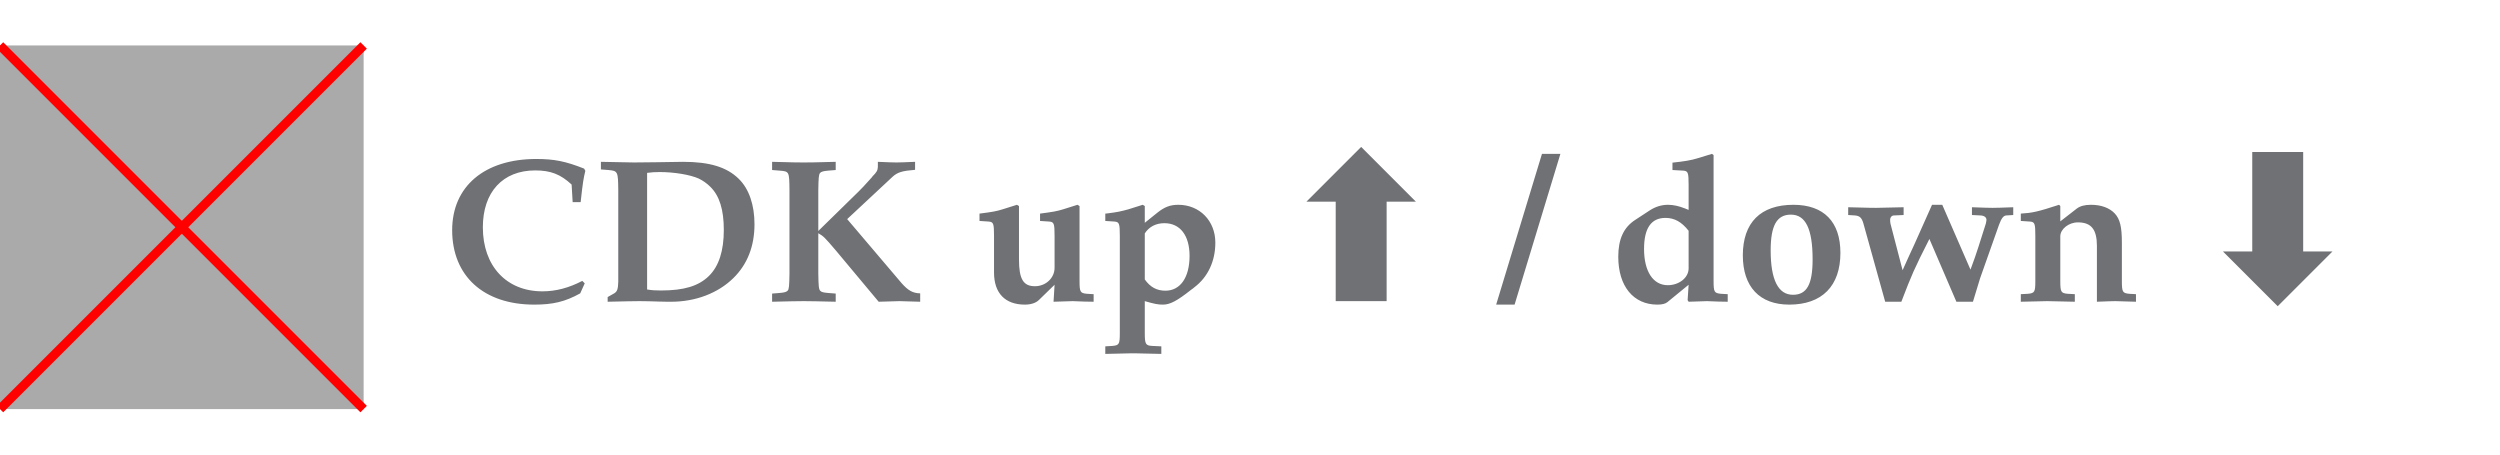
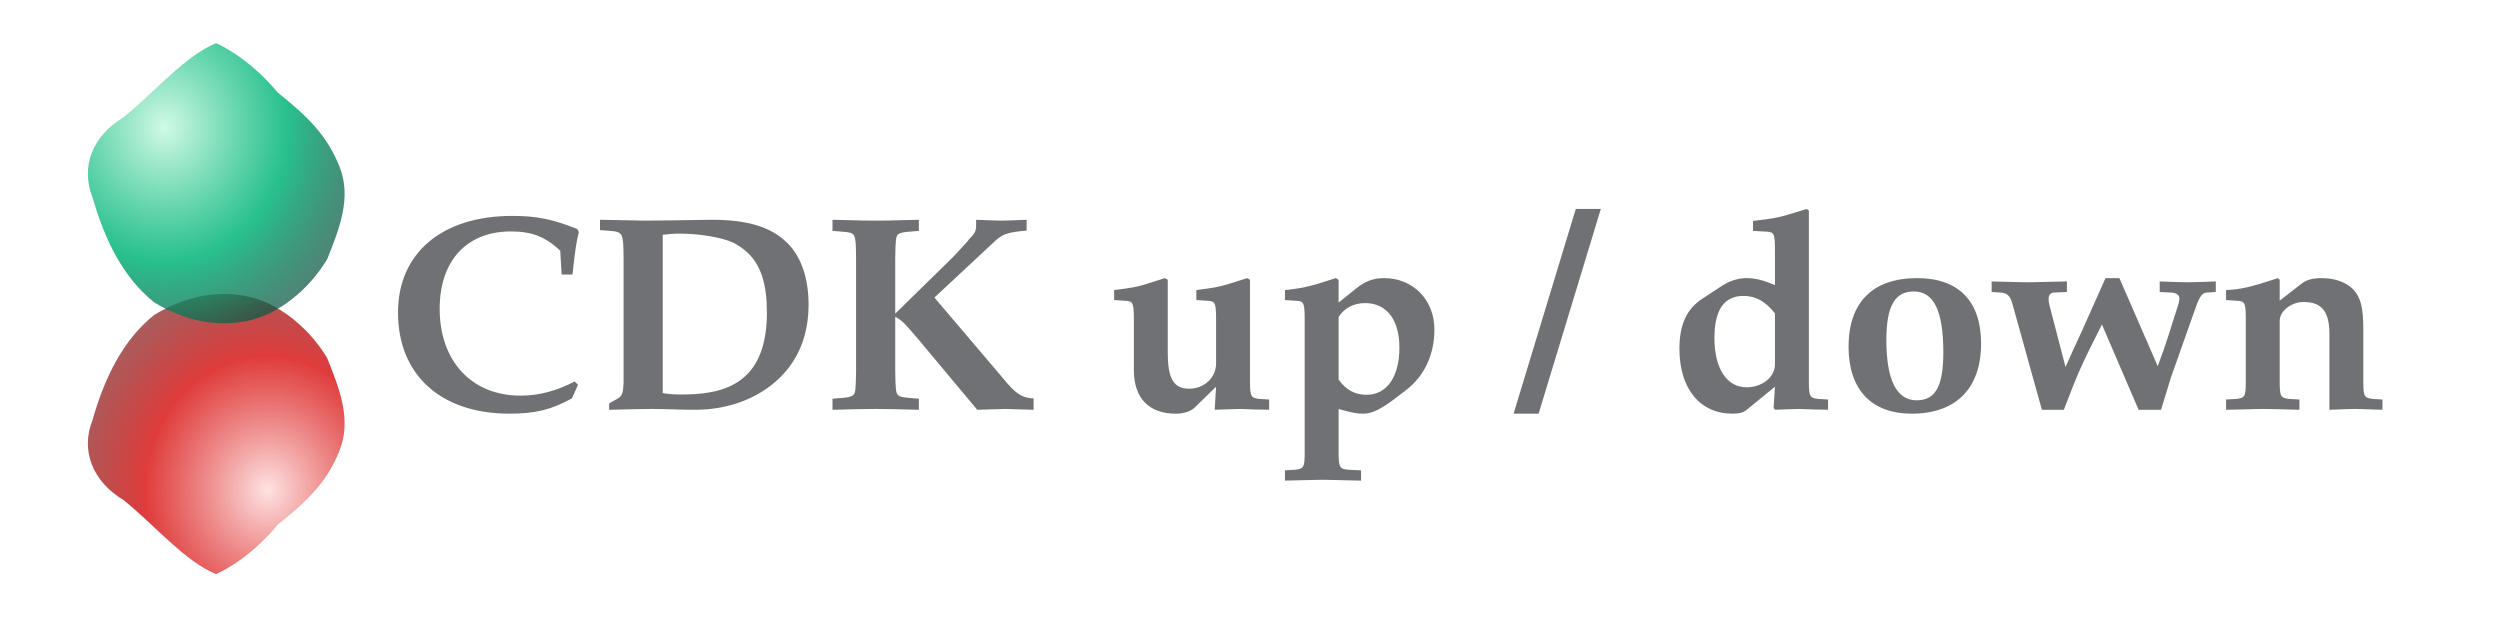
- <svg xmlns="http://www.w3.org/2000/svg" width="1100" height="200" viewBox="0 0 1100 200">
+ <svg xmlns="http://www.w3.org/2000/svg" width="810" height="200" viewBox="0 0 810 200">
  <style>
        text {
            font-family: Palatino;
            font-weight: 700;
            font-size: 90px;
            fill: #6F7174;
        }

        @media (prefers-color-scheme: dark) {
            text {
                fill: #f0f6fc;
            }
        }

        @media (prefers-color-scheme: light) {
            text {
                fill: #191919;
            }
        }
    </style>
-   <g transform="translate(0 20) scale(2)">
-     <rect fill="#AAAAAA" width="80" height="80" />
-     <line x1="0" x2="80" y1="0" y2="80" stroke="red" stroke-width="2" />
-     <line x1="80" x2="0" y1="0" y2="80" stroke="red" stroke-width="2" />
+   <g transform="translate(0 0) scale(2)">
+     <svg viewBox="0 0 70 100" width="70" height="100">
+       <defs>
+         <radialGradient id="organicGreen6" cx="30%" cy="30%" r="80%">
+           <stop offset="0%" style="stop-color:#d1fae5;stop-opacity:1" />
+           <stop offset="60%" style="stop-color:#10b981;stop-opacity:0.9" />
+           <stop offset="100%" style="stop-color:#064e3b;stop-opacity:0.7" />
+         </radialGradient>
+         <radialGradient id="organicRed6" cx="70%" cy="70%" r="80%">
+           <stop offset="0%" style="stop-color:#fee2e2;stop-opacity:1" />
+           <stop offset="60%" style="stop-color:#dc2626;stop-opacity:0.9" />
+           <stop offset="100%" style="stop-color:#7f1d1d;stop-opacity:0.7" />
+         </radialGradient>
+       </defs>
+       <g transform="translate(35, 73)">
+         <path d="M 0,20 C -5,18 -10,12 -15,8 C -20,5 -22,0 -20,-5 C -18,-12 -15,-18 -10,-22 C -5,-25 0,-26 5,-25 C 10,-24 15,-20 18,-15 C 20,-10 22,-5 20,0 C 18,5 15,8 10,12 C 5,18 0,20 0,20 Z" fill="url(#organicRed6)" />
+       </g>
+       <g transform="translate(35, 27)">
+         <path d="M 0,-20 C -5,-18 -10,-12 -15,-8 C -20,-5 -22,0 -20,5 C -18,12 -15,18 -10,22 C -5,25 0,26 5,25 C 10,24 15,20 18,15 C 20,10 22,5 20,0 C 18,-5 15,-8 10,-12 C 5,-18 0,-20 0,-20 Z" fill="url(#organicGreen6)" />
+       </g>
+     </svg>
  </g>
-   <text x="195" y="110">
-     <tspan dy="0.5ex">CDK up ⬆️ / down ⬇️</tspan>
+   <text x="125" y="110">
+     <tspan dy="0.5ex">CDK up / down</tspan>
  </text>
</svg>
